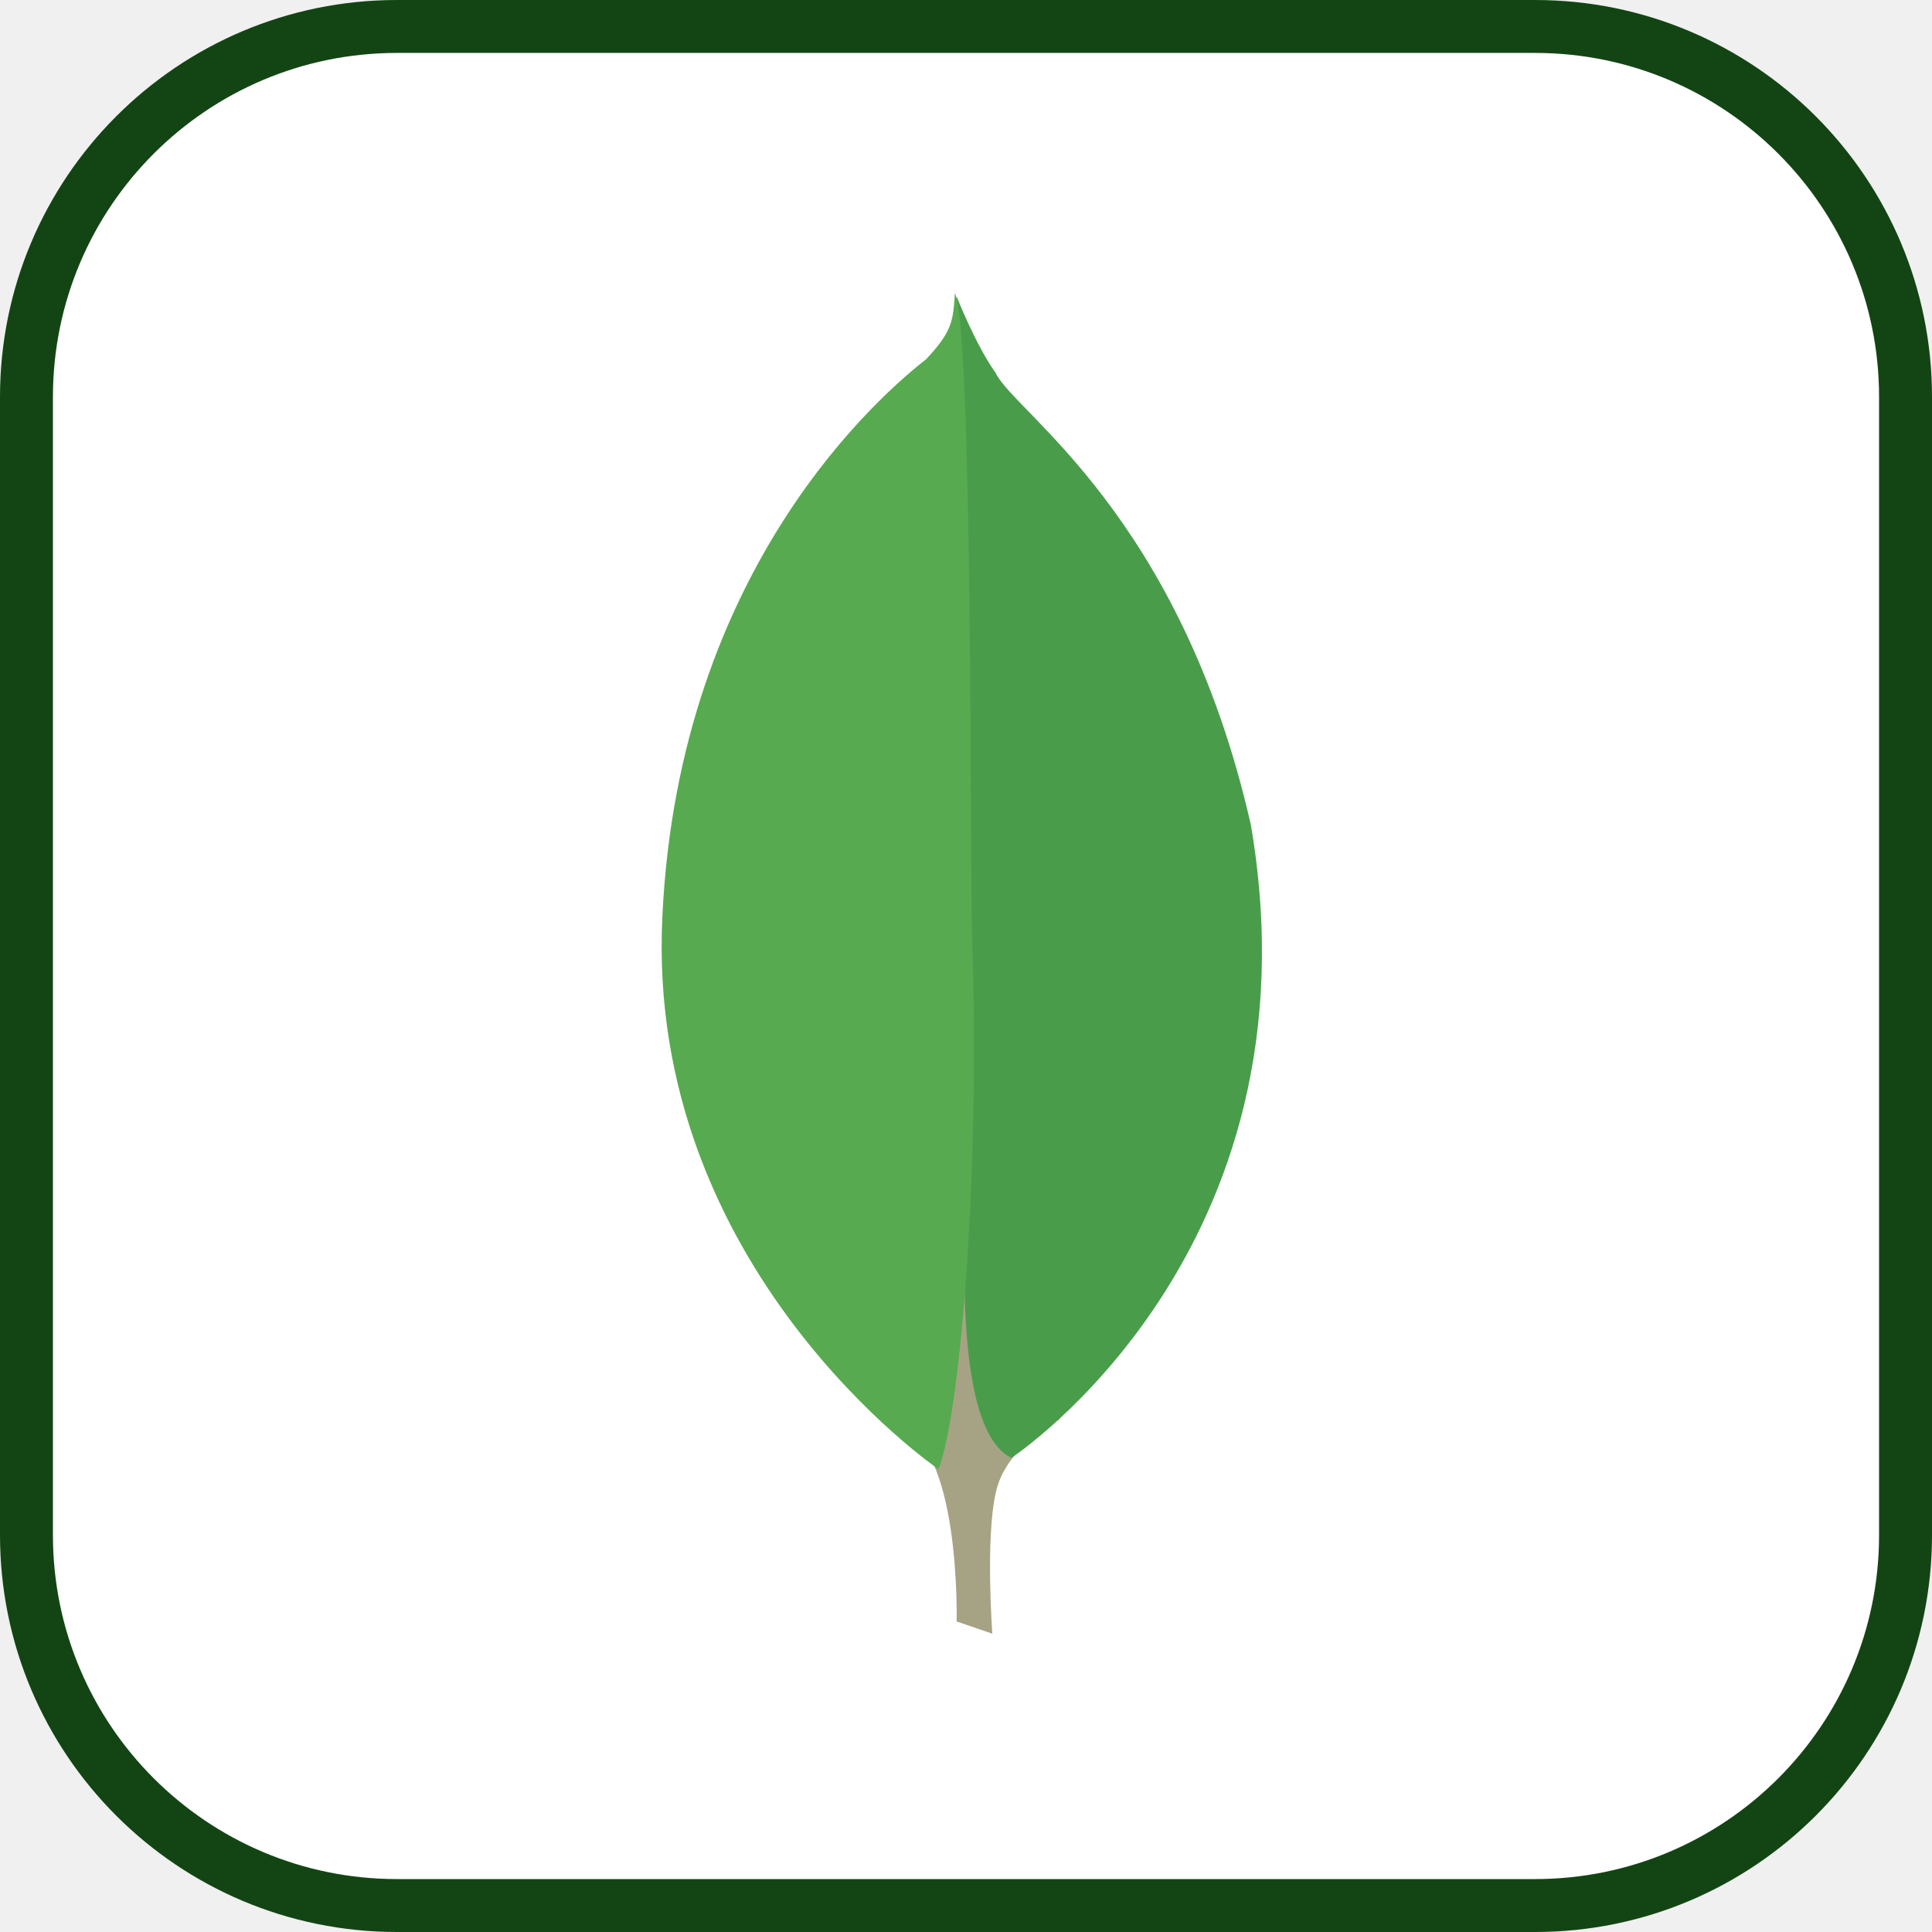
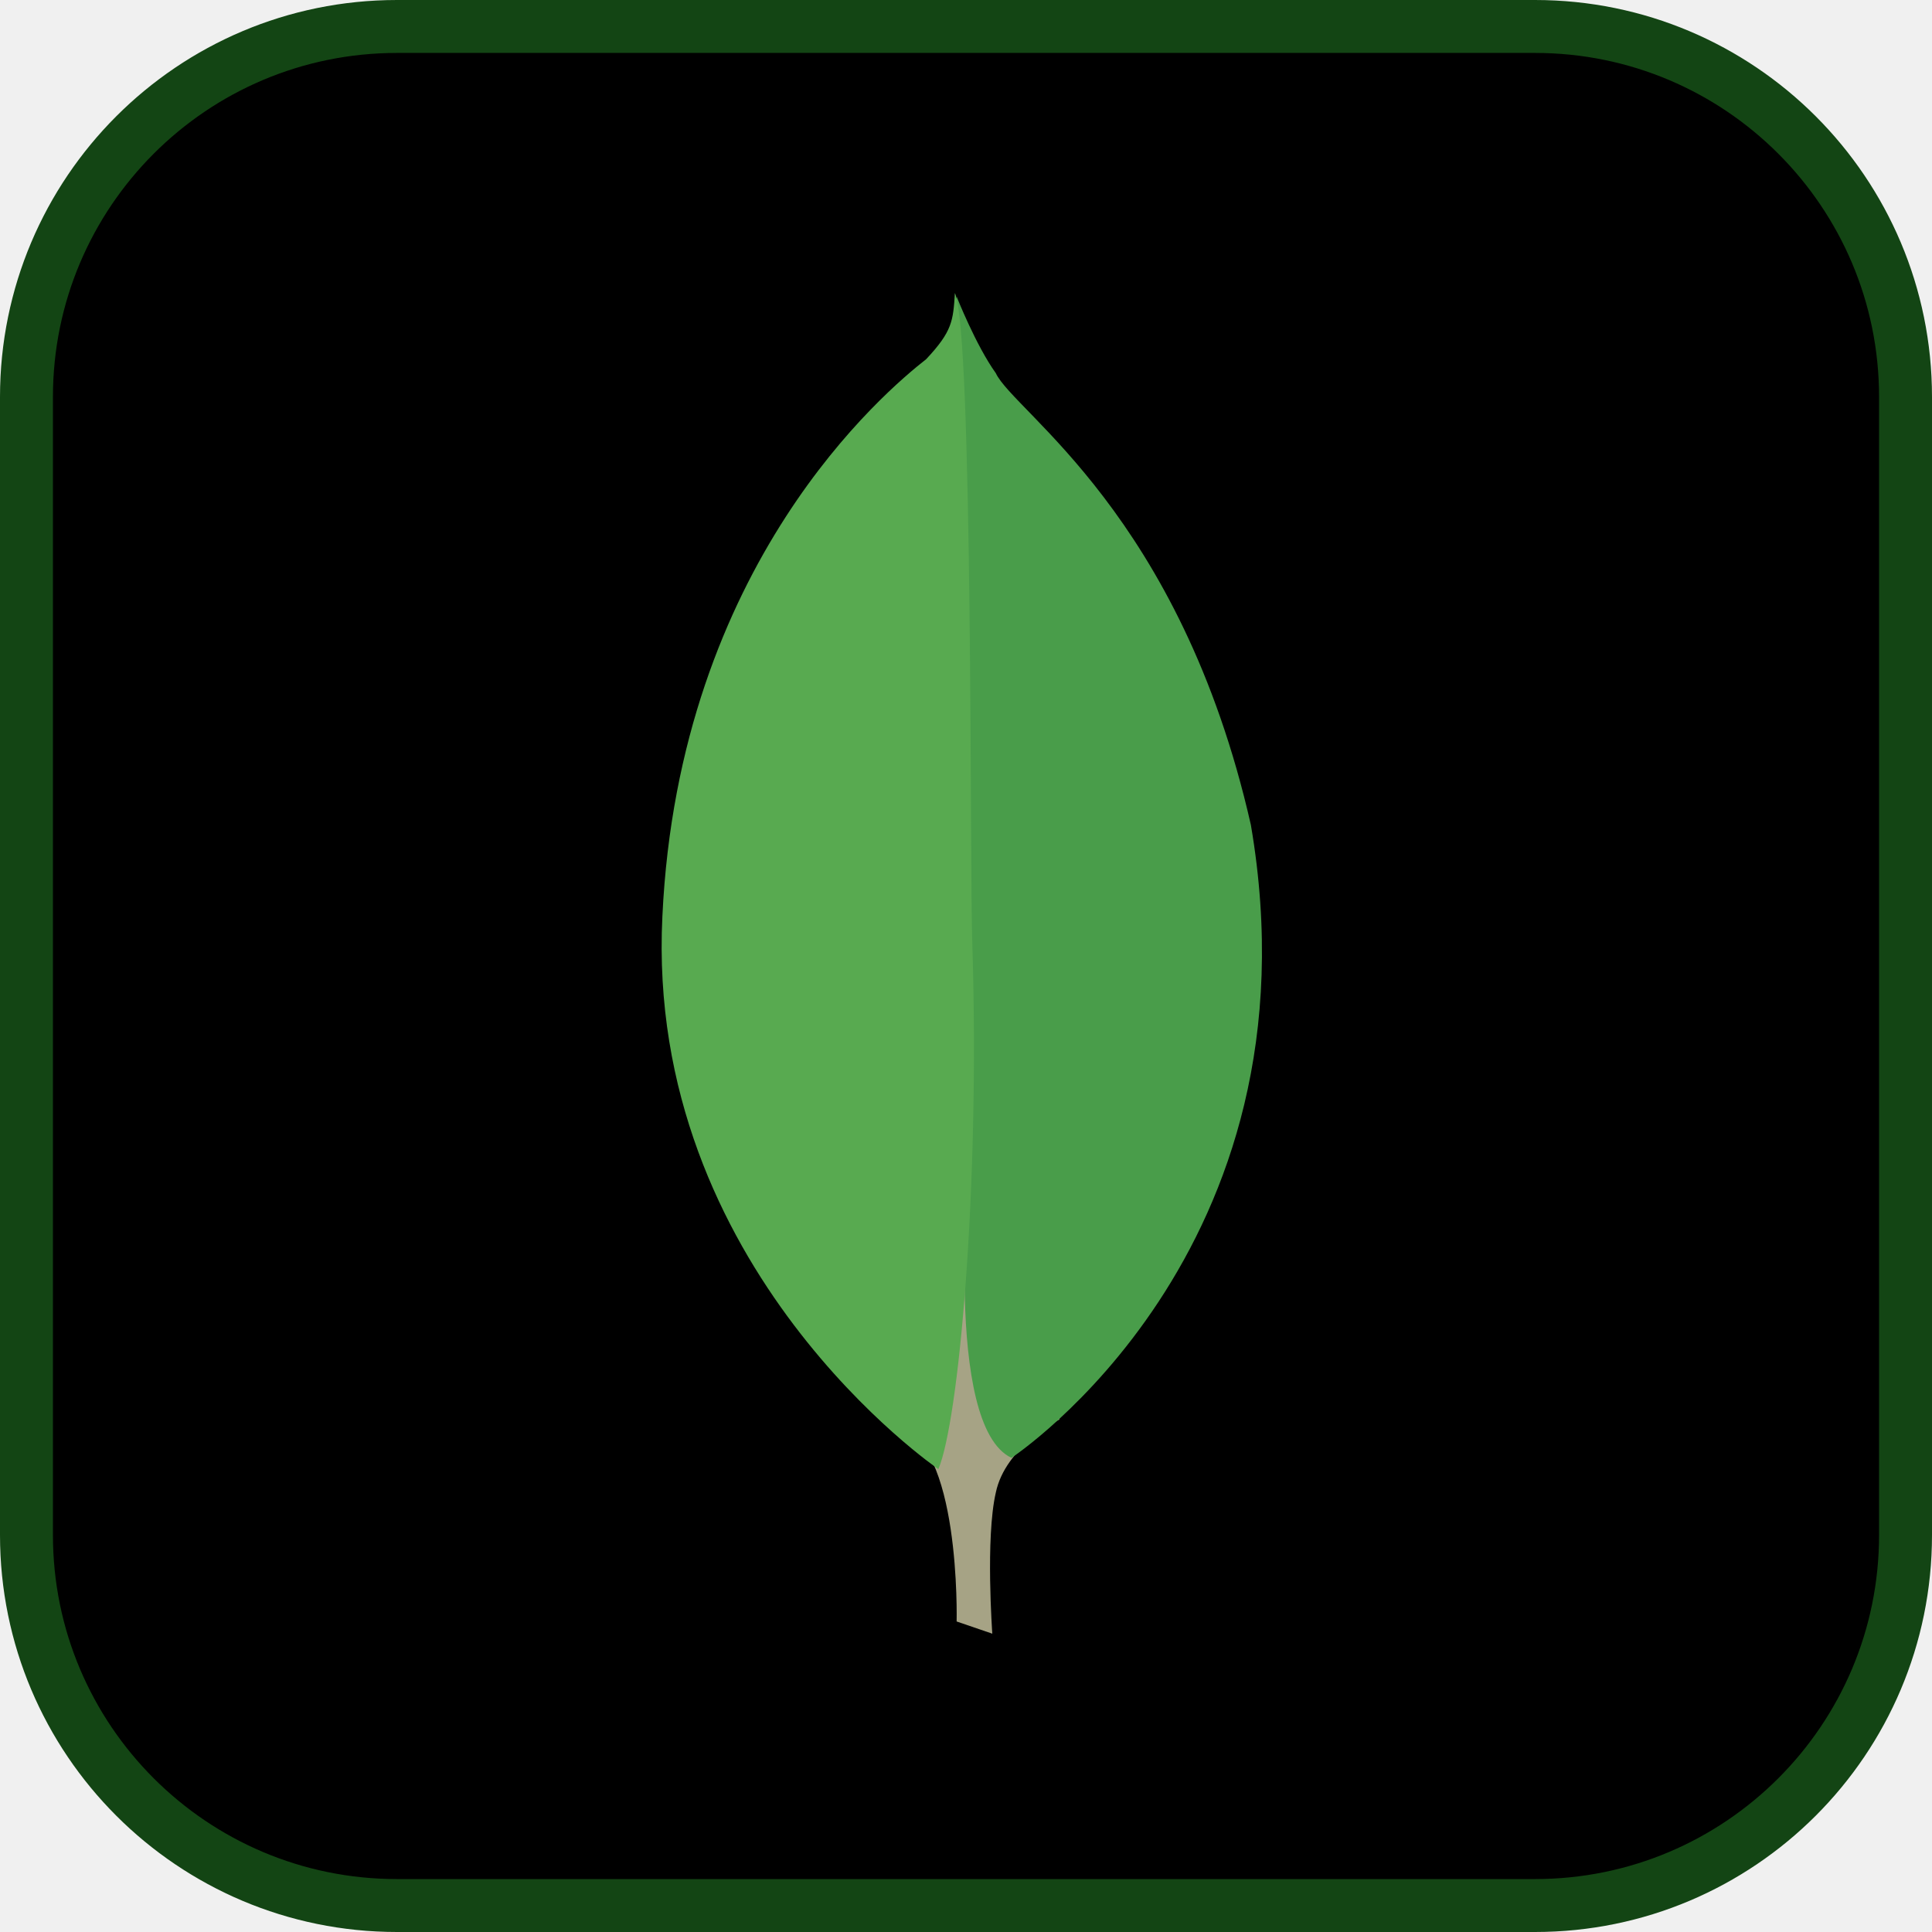
- <svg xmlns="http://www.w3.org/2000/svg" width="800px" height="800px" viewBox="0 0 73 73" version="1.1">
-   <defs>
- 
- </defs>
-   <g id="databases-and-servers/databases/mongodb" stroke="none" stroke-width="1" fill="none" fill-rule="evenodd">
-     <g id="container" transform="translate(2, 2)" fill="#FFFFFF" fill-rule="nonzero" stroke="#134514" stroke-width="2">
-       <rect id="mask" x="-1" y="-1" width="71" height="71" rx="14">
- 
- </rect>
-     </g>
-     <g id="Group" transform="translate(25, 11)" fill-rule="nonzero">
-       <path d="M12.494,50.728 L11.146,50.267 C11.146,50.267 11.311,43.393 8.843,42.9 C7.199,40.992 9.107,-38.018 15.028,42.636 C15.028,42.636 12.988,43.656 12.626,45.399 C12.231,47.11 12.494,50.728 12.494,50.728 Z" id="Shape" fill="#A6A385">
- 
- </path>
-       <path d="M13.218,44.084 C13.218,44.084 25.027,36.321 22.264,20.17 C19.6,8.427 13.317,4.579 12.626,3.099 C11.87,2.046 11.146,0.204 11.146,0.204 L11.64,32.867 C11.64,32.9 10.62,42.866 13.219,44.084" id="Shape" fill="#499D4A">
- 
- </path>
-       <path d="M10.456,44.511 C10.456,44.511 -0.63,36.946 0.028,23.624 C0.653,10.302 8.482,3.757 9.995,2.572 C10.982,1.52 11.015,1.125 11.08,0.072 C11.771,1.553 11.64,22.21 11.738,24.644 C12.034,34.018 11.212,42.735 10.456,44.511 Z" id="Shape" fill="#58AA50">
- 
- </path>
+ <svg xmlns="http://www.w3.org/2000/svg" width="800px" height="800px" viewBox="0 0 73 73" version="1.1" fill="#ffffff">
+   <g id="SVGRepo_bgCarrier" stroke-width="0" />
+   <g id="SVGRepo_tracerCarrier" stroke-linecap="round" stroke-linejoin="round" />
+   <g id="SVGRepo_iconCarrier">
+     <defs> </defs>
+     <g id="databases-and-servers/databases/mongodb" stroke="none" stroke-width="1" fill="none" fill-rule="evenodd">
+       <g id="container" transform="translate(2, 2)" fill="#000000" fill-rule="nonzero" stroke="#134514" stroke-width="2">
+         <rect id="mask" x="-1" y="-1" width="71" height="71" rx="14"> </rect>
+       </g>
+       <g id="Group" transform="translate(25, 11)" fill-rule="nonzero">
+         <path d="M12.494,50.728 L11.146,50.267 C11.146,50.267 11.311,43.393 8.843,42.9 C7.199,40.992 9.107,-38.018 15.028,42.636 C15.028,42.636 12.988,43.656 12.626,45.399 C12.231,47.11 12.494,50.728 12.494,50.728 Z" id="Shape" fill="#A6A385"> </path>
+         <path d="M13.218,44.084 C13.218,44.084 25.027,36.321 22.264,20.17 C19.6,8.427 13.317,4.579 12.626,3.099 C11.87,2.046 11.146,0.204 11.146,0.204 L11.64,32.867 C11.64,32.9 10.62,42.866 13.219,44.084" id="Shape" fill="#499D4A"> </path>
+         <path d="M10.456,44.511 C10.456,44.511 -0.63,36.946 0.028,23.624 C0.653,10.302 8.482,3.757 9.995,2.572 C10.982,1.52 11.015,1.125 11.08,0.072 C11.771,1.553 11.64,22.21 11.738,24.644 C12.034,34.018 11.212,42.735 10.456,44.511 Z" id="Shape" fill="#58AA50"> </path>
+       </g>
    </g>
  </g>
</svg>
